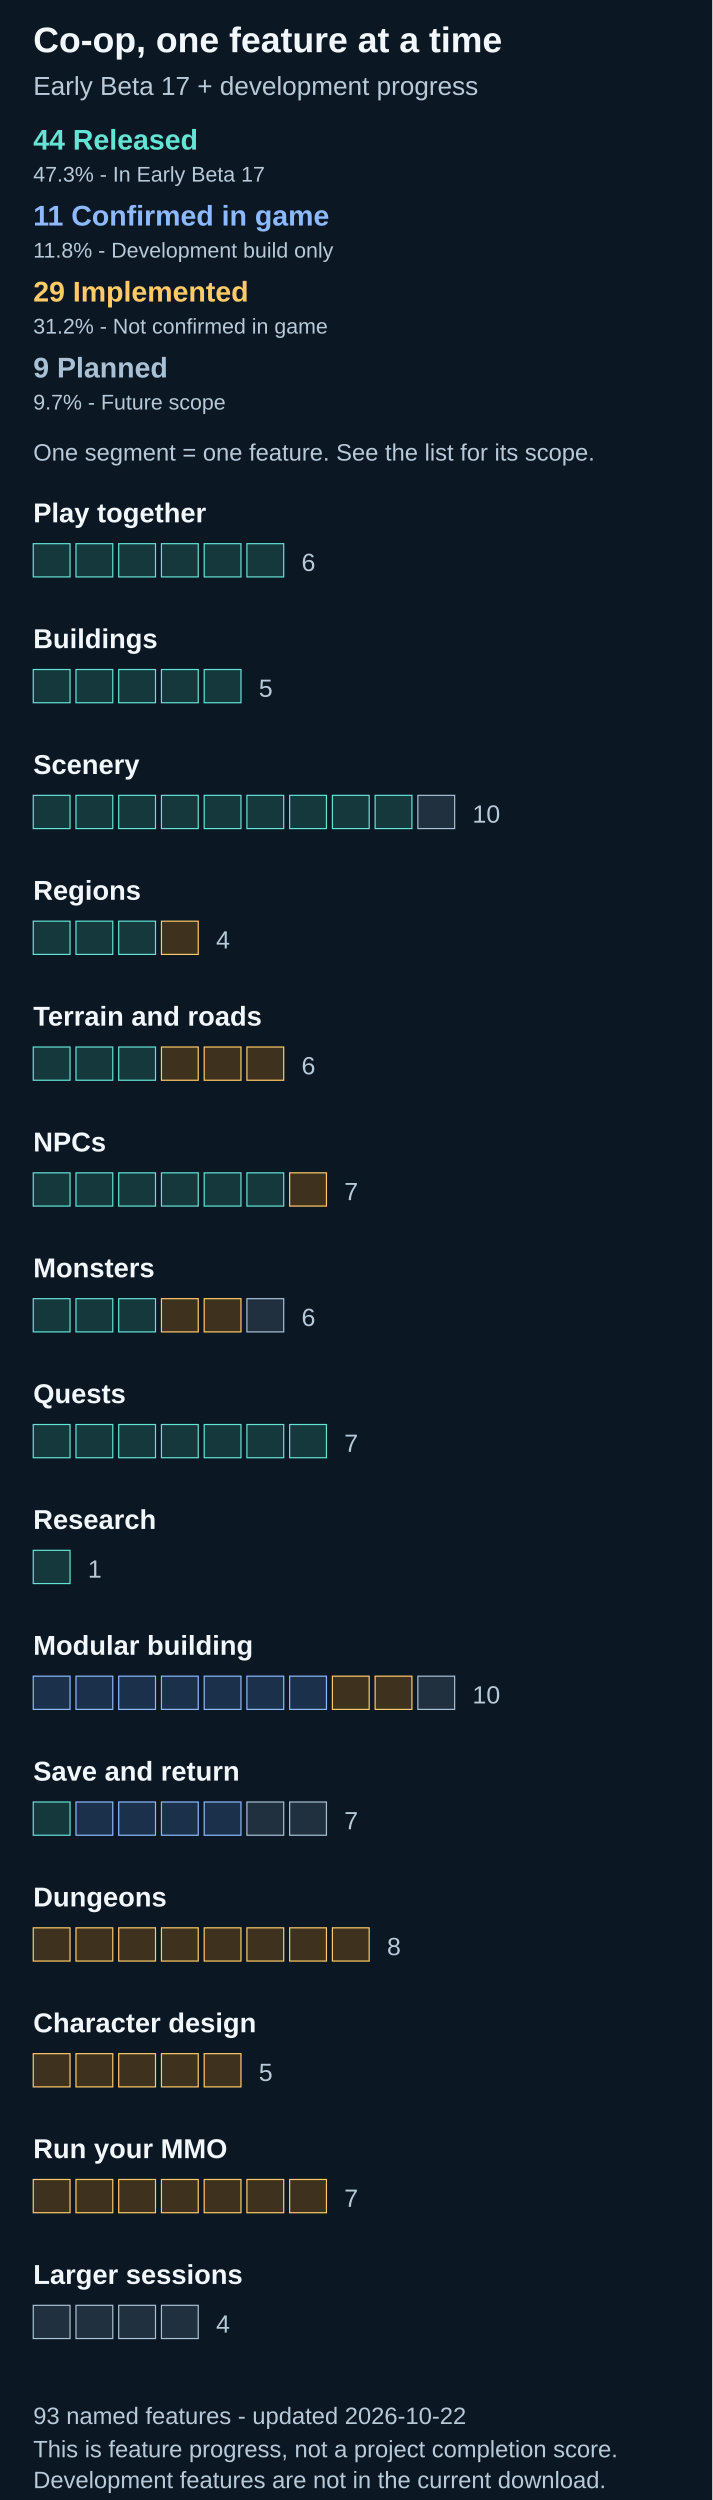
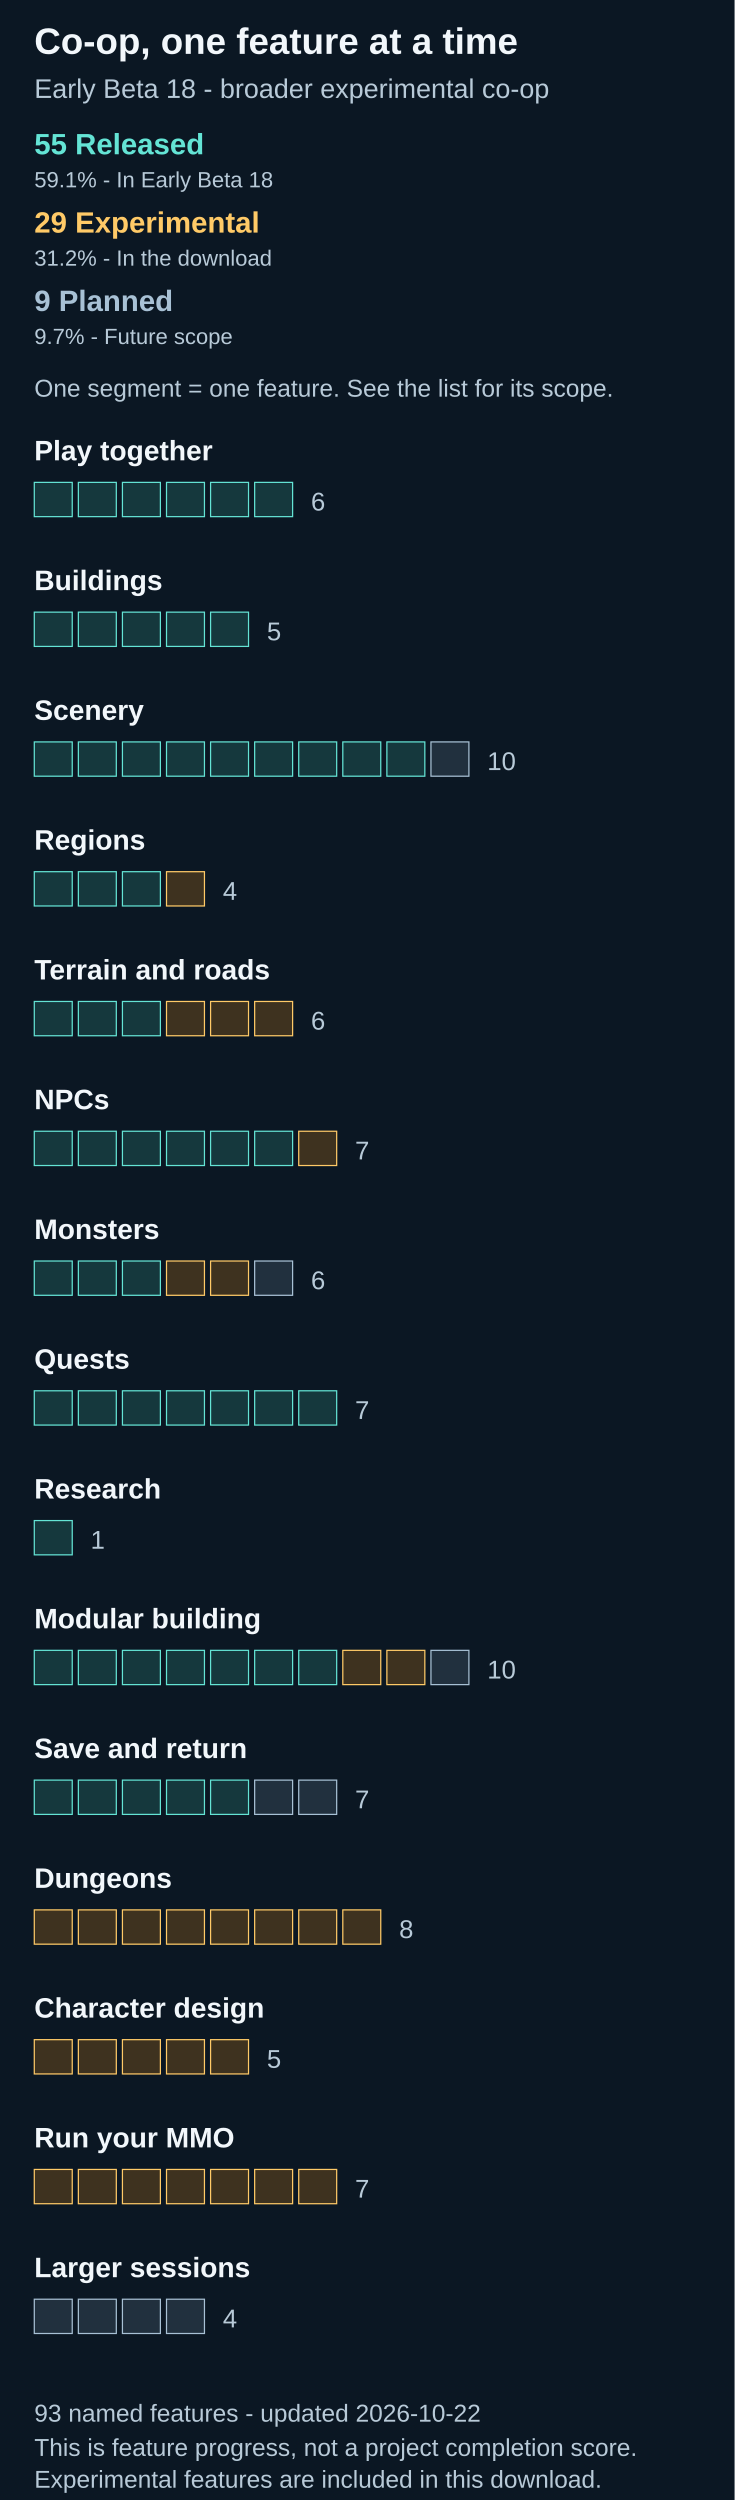
- <svg xmlns="http://www.w3.org/2000/svg" width="600" height="2106" viewBox="0 0 600 2106" role="img" aria-labelledby="title description">
-   <path fill="#0b1723" d="M0 0h600v2106H0z" />
+ <svg xmlns="http://www.w3.org/2000/svg" width="600" height="2042" viewBox="0 0 600 2042" role="img" aria-labelledby="title description">
+   <path fill="#0b1723" d="M0 0h600v2042H0z" />
  <text x="28" y="44" font-family="Arial" font-size="30" fill="#f2f7fb" font-weight="700">Co-op, one feature at a time</text>
-   <text x="28" y="80" font-family="Arial" font-size="22" fill="#b8cad8" font-weight="400">Early Beta 17 + development progress</text>
-   <text x="28" y="126" font-family="Arial" font-size="24" fill="#64e4d5" font-weight="700">44 Released</text>
-   <text x="28" y="153" font-family="Arial" font-size="18" fill="#b8cad8" font-weight="400">47.3% - In Early Beta 17</text>
-   <text x="28" y="190" font-family="Arial" font-size="24" fill="#8cb9ff" font-weight="700">11 Confirmed in game</text>
-   <text x="28" y="217" font-family="Arial" font-size="18" fill="#b8cad8" font-weight="400">11.8% - Development build only</text>
-   <text x="28" y="254" font-family="Arial" font-size="24" fill="#ffca67" font-weight="700">29 Implemented</text>
-   <text x="28" y="281" font-family="Arial" font-size="18" fill="#b8cad8" font-weight="400">31.2% - Not confirmed in game</text>
-   <text x="28" y="318" font-family="Arial" font-size="24" fill="#a8c1d5" font-weight="700">9 Planned</text>
-   <text x="28" y="345" font-family="Arial" font-size="18" fill="#b8cad8" font-weight="400">9.7% - Future scope</text>
-   <text x="28" y="388" font-family="Arial" font-size="20" fill="#b8cad8" font-weight="400">One segment = one feature. See the list for its scope.</text>
-   <text x="28" y="440" font-family="Arial" font-size="23" fill="#f2f7fb" font-weight="600">Play together</text>
-   <rect data-feature="host-lobby" x="28" y="458" width="31" height="28" fill="#15383d" stroke="#64e4d5" />
-   <rect data-feature="join-lobby" x="64" y="458" width="31" height="28" fill="#15383d" stroke="#64e4d5" />
-   <rect data-feature="new-world" x="100" y="458" width="31" height="28" fill="#15383d" stroke="#64e4d5" />
-   <rect data-feature="session-chat" x="136" y="458" width="31" height="28" fill="#15383d" stroke="#64e4d5" />
-   <rect data-feature="shared-pause" x="172" y="458" width="31" height="28" fill="#15383d" stroke="#64e4d5" />
-   <rect data-feature="shared-speed" x="208" y="458" width="31" height="28" fill="#15383d" stroke="#64e4d5" />
-   <text x="254" y="481" font-family="Arial" font-size="21" fill="#b8cad8" font-weight="400">6</text>
-   <text x="28" y="546" font-family="Arial" font-size="23" fill="#f2f7fb" font-weight="600">Buildings</text>
-   <rect data-feature="building-place" x="28" y="564" width="31" height="28" fill="#15383d" stroke="#64e4d5" />
-   <rect data-feature="building-move" x="64" y="564" width="31" height="28" fill="#15383d" stroke="#64e4d5" />
-   <rect data-feature="building-remove" x="100" y="564" width="31" height="28" fill="#15383d" stroke="#64e4d5" />
-   <rect data-feature="building-copy" x="136" y="564" width="31" height="28" fill="#15383d" stroke="#64e4d5" />
-   <rect data-feature="building-history" x="172" y="564" width="31" height="28" fill="#15383d" stroke="#64e4d5" />
-   <text x="218" y="587" font-family="Arial" font-size="21" fill="#b8cad8" font-weight="400">5</text>
-   <text x="28" y="652" font-family="Arial" font-size="23" fill="#f2f7fb" font-weight="600">Scenery</text>
-   <rect data-feature="scenery-place" x="28" y="670" width="31" height="28" fill="#15383d" stroke="#64e4d5" />
-   <rect data-feature="scenery-move" x="64" y="670" width="31" height="28" fill="#15383d" stroke="#64e4d5" />
-   <rect data-feature="scenery-remove" x="100" y="670" width="31" height="28" fill="#15383d" stroke="#64e4d5" />
-   <rect data-feature="scenery-copy" x="136" y="670" width="31" height="28" fill="#15383d" stroke="#64e4d5" />
-   <rect data-feature="scenery-group" x="172" y="670" width="31" height="28" fill="#15383d" stroke="#64e4d5" />
-   <rect data-feature="scenery-group-copy" x="208" y="670" width="31" height="28" fill="#15383d" stroke="#64e4d5" />
-   <rect data-feature="scenery-ungroup" x="244" y="670" width="31" height="28" fill="#15383d" stroke="#64e4d5" />
-   <rect data-feature="scenery-group-history" x="280" y="670" width="31" height="28" fill="#15383d" stroke="#64e4d5" />
-   <rect data-feature="scenery-eraser-click" x="316" y="670" width="31" height="28" fill="#15383d" stroke="#64e4d5" />
-   <rect data-feature="scenery-brush" x="352" y="670" width="31" height="28" fill="#21303e" stroke="#a8c1d5" />
-   <text x="398" y="693" font-family="Arial" font-size="21" fill="#b8cad8" font-weight="400">10</text>
-   <text x="28" y="758" font-family="Arial" font-size="23" fill="#f2f7fb" font-weight="600">Regions</text>
-   <rect data-feature="region-buy" x="28" y="776" width="31" height="28" fill="#15383d" stroke="#64e4d5" />
-   <rect data-feature="region-biome" x="64" y="776" width="31" height="28" fill="#15383d" stroke="#64e4d5" />
-   <rect data-feature="region-level" x="100" y="776" width="31" height="28" fill="#15383d" stroke="#64e4d5" />
-   <rect data-feature="region-sell" x="136" y="776" width="31" height="28" fill="#3e321f" stroke="#ffca67" />
-   <text x="182" y="799" font-family="Arial" font-size="21" fill="#b8cad8" font-weight="400">4</text>
-   <text x="28" y="864" font-family="Arial" font-size="23" fill="#f2f7fb" font-weight="600">Terrain and roads</text>
-   <rect data-feature="forest-paint" x="28" y="882" width="31" height="28" fill="#15383d" stroke="#64e4d5" />
-   <rect data-feature="road-place" x="64" y="882" width="31" height="28" fill="#15383d" stroke="#64e4d5" />
-   <rect data-feature="road-remove" x="100" y="882" width="31" height="28" fill="#15383d" stroke="#64e4d5" />
-   <rect data-feature="terrain-other-styles" x="136" y="882" width="31" height="28" fill="#3e321f" stroke="#ffca67" />
-   <rect data-feature="walls-build" x="172" y="882" width="31" height="28" fill="#3e321f" stroke="#ffca67" />
-   <rect data-feature="district-shape" x="208" y="882" width="31" height="28" fill="#3e321f" stroke="#ffca67" />
-   <text x="254" y="905" font-family="Arial" font-size="21" fill="#b8cad8" font-weight="400">6</text>
-   <text x="28" y="970" font-family="Arial" font-size="23" fill="#f2f7fb" font-weight="600">NPCs</text>
-   <rect data-feature="trainer-place" x="28" y="988" width="31" height="28" fill="#15383d" stroke="#64e4d5" />
-   <rect data-feature="trainer-move" x="64" y="988" width="31" height="28" fill="#15383d" stroke="#64e4d5" />
-   <rect data-feature="trainer-remove" x="100" y="988" width="31" height="28" fill="#15383d" stroke="#64e4d5" />
-   <rect data-feature="quest-giver-place" x="136" y="988" width="31" height="28" fill="#15383d" stroke="#64e4d5" />
-   <rect data-feature="quest-giver-move" x="172" y="988" width="31" height="28" fill="#15383d" stroke="#64e4d5" />
-   <rect data-feature="quest-giver-remove" x="208" y="988" width="31" height="28" fill="#15383d" stroke="#64e4d5" />
-   <rect data-feature="npc-properties" x="244" y="988" width="31" height="28" fill="#3e321f" stroke="#ffca67" />
-   <text x="290" y="1011" font-family="Arial" font-size="21" fill="#b8cad8" font-weight="400">7</text>
-   <text x="28" y="1076" font-family="Arial" font-size="23" fill="#f2f7fb" font-weight="600">Monsters</text>
-   <rect data-feature="elite-place" x="28" y="1094" width="31" height="28" fill="#15383d" stroke="#64e4d5" />
-   <rect data-feature="elite-move" x="64" y="1094" width="31" height="28" fill="#15383d" stroke="#64e4d5" />
-   <rect data-feature="elite-remove" x="100" y="1094" width="31" height="28" fill="#15383d" stroke="#64e4d5" />
-   <rect data-feature="monster-zone-edit" x="136" y="1094" width="31" height="28" fill="#3e321f" stroke="#ffca67" />
-   <rect data-feature="monster-live-state" x="172" y="1094" width="31" height="28" fill="#3e321f" stroke="#ffca67" />
-   <rect data-feature="full-live-simulation" x="208" y="1094" width="31" height="28" fill="#21303e" stroke="#a8c1d5" />
-   <text x="254" y="1117" font-family="Arial" font-size="21" fill="#b8cad8" font-weight="400">6</text>
-   <text x="28" y="1182" font-family="Arial" font-size="23" fill="#f2f7fb" font-weight="600">Quests</text>
-   <rect data-feature="quest-create" x="28" y="1200" width="31" height="28" fill="#15383d" stroke="#64e4d5" />
-   <rect data-feature="quest-remove" x="64" y="1200" width="31" height="28" fill="#15383d" stroke="#64e4d5" />
-   <rect data-feature="quest-title" x="100" y="1200" width="31" height="28" fill="#15383d" stroke="#64e4d5" />
-   <rect data-feature="quest-count" x="136" y="1200" width="31" height="28" fill="#15383d" stroke="#64e4d5" />
-   <rect data-feature="quest-rewards" x="172" y="1200" width="31" height="28" fill="#15383d" stroke="#64e4d5" />
-   <rect data-feature="quest-building-target" x="208" y="1200" width="31" height="28" fill="#15383d" stroke="#64e4d5" />
-   <rect data-feature="quest-npc-target" x="244" y="1200" width="31" height="28" fill="#15383d" stroke="#64e4d5" />
-   <text x="290" y="1223" font-family="Arial" font-size="21" fill="#b8cad8" font-weight="400">7</text>
-   <text x="28" y="1288" font-family="Arial" font-size="23" fill="#f2f7fb" font-weight="600">Research</text>
-   <rect data-feature="research-bridges" x="28" y="1306" width="31" height="28" fill="#15383d" stroke="#64e4d5" />
-   <text x="74" y="1329" font-family="Arial" font-size="21" fill="#b8cad8" font-weight="400">1</text>
-   <text x="28" y="1394" font-family="Arial" font-size="23" fill="#f2f7fb" font-weight="600">Modular building</text>
-   <rect data-feature="modular-prefab" x="28" y="1412" width="31" height="28" fill="#1b304a" stroke="#8cb9ff" />
-   <rect data-feature="modular-block-add" x="64" y="1412" width="31" height="28" fill="#1b304a" stroke="#8cb9ff" />
-   <rect data-feature="modular-block-remove" x="100" y="1412" width="31" height="28" fill="#1b304a" stroke="#8cb9ff" />
-   <rect data-feature="modular-entrance-add" x="136" y="1412" width="31" height="28" fill="#1b304a" stroke="#8cb9ff" />
-   <rect data-feature="modular-entrance-remove" x="172" y="1412" width="31" height="28" fill="#1b304a" stroke="#8cb9ff" />
-   <rect data-feature="modular-undo" x="208" y="1412" width="31" height="28" fill="#1b304a" stroke="#8cb9ff" />
-   <rect data-feature="modular-redo" x="244" y="1412" width="31" height="28" fill="#1b304a" stroke="#8cb9ff" />
-   <rect data-feature="modular-construction" x="280" y="1412" width="31" height="28" fill="#3e321f" stroke="#ffca67" />
-   <rect data-feature="modular-right-click" x="316" y="1412" width="31" height="28" fill="#3e321f" stroke="#ffca67" />
-   <rect data-feature="modular-theme-edit" x="352" y="1412" width="31" height="28" fill="#21303e" stroke="#a8c1d5" />
-   <text x="398" y="1435" font-family="Arial" font-size="21" fill="#b8cad8" font-weight="400">10</text>
-   <text x="28" y="1500" font-family="Arial" font-size="23" fill="#f2f7fb" font-weight="600">Save and return</text>
-   <rect data-feature="resume-host-save" x="28" y="1518" width="31" height="28" fill="#15383d" stroke="#64e4d5" />
-   <rect data-feature="save-modular-world" x="64" y="1518" width="31" height="28" fill="#1b304a" stroke="#8cb9ff" />
-   <rect data-feature="reload-modular-host" x="100" y="1518" width="31" height="28" fill="#1b304a" stroke="#8cb9ff" />
-   <rect data-feature="distribute-modular-save" x="136" y="1518" width="31" height="28" fill="#1b304a" stroke="#8cb9ff" />
-   <rect data-feature="edit-loaded-modular" x="172" y="1518" width="31" height="28" fill="#1b304a" stroke="#8cb9ff" />
-   <rect data-feature="late-join" x="208" y="1518" width="31" height="28" fill="#21303e" stroke="#a8c1d5" />
-   <rect data-feature="reconnect" x="244" y="1518" width="31" height="28" fill="#21303e" stroke="#a8c1d5" />
-   <text x="290" y="1541" font-family="Arial" font-size="21" fill="#b8cad8" font-weight="400">7</text>
-   <text x="28" y="1606" font-family="Arial" font-size="23" fill="#f2f7fb" font-weight="600">Dungeons</text>
-   <rect data-feature="dungeon-portal" x="28" y="1624" width="31" height="28" fill="#3e321f" stroke="#ffca67" />
-   <rect data-feature="dungeon-tiles" x="64" y="1624" width="31" height="28" fill="#3e321f" stroke="#ffca67" />
-   <rect data-feature="dungeon-paint" x="100" y="1624" width="31" height="28" fill="#3e321f" stroke="#ffca67" />
-   <rect data-feature="dungeon-door" x="136" y="1624" width="31" height="28" fill="#3e321f" stroke="#ffca67" />
-   <rect data-feature="dungeon-key" x="172" y="1624" width="31" height="28" fill="#3e321f" stroke="#ffca67" />
-   <rect data-feature="dungeon-treasure" x="208" y="1624" width="31" height="28" fill="#3e321f" stroke="#ffca67" />
-   <rect data-feature="dungeon-lighting" x="244" y="1624" width="31" height="28" fill="#3e321f" stroke="#ffca67" />
-   <rect data-feature="dungeon-instances" x="280" y="1624" width="31" height="28" fill="#3e321f" stroke="#ffca67" />
-   <text x="326" y="1647" font-family="Arial" font-size="21" fill="#b8cad8" font-weight="400">8</text>
-   <text x="28" y="1712" font-family="Arial" font-size="23" fill="#f2f7fb" font-weight="600">Character design</text>
-   <rect data-feature="character-definitions" x="28" y="1730" width="31" height="28" fill="#3e321f" stroke="#ffca67" />
-   <rect data-feature="character-costume" x="64" y="1730" width="31" height="28" fill="#3e321f" stroke="#ffca67" />
-   <rect data-feature="character-import" x="100" y="1730" width="31" height="28" fill="#3e321f" stroke="#ffca67" />
-   <rect data-feature="ability-edit" x="136" y="1730" width="31" height="28" fill="#3e321f" stroke="#ffca67" />
-   <rect data-feature="boss-phase-edit" x="172" y="1730" width="31" height="28" fill="#3e321f" stroke="#ffca67" />
-   <text x="218" y="1753" font-family="Arial" font-size="21" fill="#b8cad8" font-weight="400">5</text>
-   <text x="28" y="1818" font-family="Arial" font-size="23" fill="#f2f7fb" font-weight="600">Run your MMO</text>
-   <rect data-feature="network-nodes" x="28" y="1836" width="31" height="28" fill="#3e321f" stroke="#ffca67" />
-   <rect data-feature="network-cables" x="64" y="1836" width="31" height="28" fill="#3e321f" stroke="#ffca67" />
-   <rect data-feature="business-fees" x="100" y="1836" width="31" height="28" fill="#3e321f" stroke="#ffca67" />
-   <rect data-feature="business-loans" x="136" y="1836" width="31" height="28" fill="#3e321f" stroke="#ffca67" />
-   <rect data-feature="business-ads" x="172" y="1836" width="31" height="28" fill="#3e321f" stroke="#ffca67" />
-   <rect data-feature="staff-management" x="208" y="1836" width="31" height="28" fill="#3e321f" stroke="#ffca67" />
-   <rect data-feature="release-management" x="244" y="1836" width="31" height="28" fill="#3e321f" stroke="#ffca67" />
-   <text x="290" y="1859" font-family="Arial" font-size="21" fill="#b8cad8" font-weight="400">7</text>
-   <text x="28" y="1924" font-family="Arial" font-size="23" fill="#f2f7fb" font-weight="600">Larger sessions</text>
-   <rect data-feature="four-players" x="28" y="1942" width="31" height="28" fill="#21303e" stroke="#a8c1d5" />
-   <rect data-feature="large-world" x="64" y="1942" width="31" height="28" fill="#21303e" stroke="#a8c1d5" />
-   <rect data-feature="performance-load" x="100" y="1942" width="31" height="28" fill="#21303e" stroke="#a8c1d5" />
-   <rect data-feature="separate-accounts" x="136" y="1942" width="31" height="28" fill="#21303e" stroke="#a8c1d5" />
-   <text x="182" y="1965" font-family="Arial" font-size="21" fill="#b8cad8" font-weight="400">4</text>
-   <text x="28" y="2042" font-family="Arial" font-size="20" fill="#b8cad8" font-weight="400">93 named features - updated 2026-10-22</text>
-   <text x="28" y="2070" font-family="Arial" font-size="20" fill="#b8cad8" font-weight="400">This is feature progress, not a project completion score.</text>
-   <text x="28" y="2096" font-family="Arial" font-size="20" fill="#b8cad8" font-weight="400">Development features are not in the current download.</text>
+   <text x="28" y="80" font-family="Arial" font-size="22" fill="#b8cad8" font-weight="400">Early Beta 18 - broader experimental co-op</text>
+   <text x="28" y="126" font-family="Arial" font-size="24" fill="#64e4d5" font-weight="700">55 Released</text>
+   <text x="28" y="153" font-family="Arial" font-size="18" fill="#b8cad8" font-weight="400">59.1% - In Early Beta 18</text>
+   <text x="28" y="190" font-family="Arial" font-size="24" fill="#ffca67" font-weight="700">29 Experimental</text>
+   <text x="28" y="217" font-family="Arial" font-size="18" fill="#b8cad8" font-weight="400">31.2% - In the download</text>
+   <text x="28" y="254" font-family="Arial" font-size="24" fill="#a8c1d5" font-weight="700">9 Planned</text>
+   <text x="28" y="281" font-family="Arial" font-size="18" fill="#b8cad8" font-weight="400">9.7% - Future scope</text>
+   <text x="28" y="324" font-family="Arial" font-size="20" fill="#b8cad8" font-weight="400">One segment = one feature. See the list for its scope.</text>
+   <text x="28" y="376" font-family="Arial" font-size="23" fill="#f2f7fb" font-weight="600">Play together</text>
+   <rect data-feature="host-lobby" x="28" y="394" width="31" height="28" fill="#15383d" stroke="#64e4d5" />
+   <rect data-feature="join-lobby" x="64" y="394" width="31" height="28" fill="#15383d" stroke="#64e4d5" />
+   <rect data-feature="new-world" x="100" y="394" width="31" height="28" fill="#15383d" stroke="#64e4d5" />
+   <rect data-feature="session-chat" x="136" y="394" width="31" height="28" fill="#15383d" stroke="#64e4d5" />
+   <rect data-feature="shared-pause" x="172" y="394" width="31" height="28" fill="#15383d" stroke="#64e4d5" />
+   <rect data-feature="shared-speed" x="208" y="394" width="31" height="28" fill="#15383d" stroke="#64e4d5" />
+   <text x="254" y="417" font-family="Arial" font-size="21" fill="#b8cad8" font-weight="400">6</text>
+   <text x="28" y="482" font-family="Arial" font-size="23" fill="#f2f7fb" font-weight="600">Buildings</text>
+   <rect data-feature="building-place" x="28" y="500" width="31" height="28" fill="#15383d" stroke="#64e4d5" />
+   <rect data-feature="building-move" x="64" y="500" width="31" height="28" fill="#15383d" stroke="#64e4d5" />
+   <rect data-feature="building-remove" x="100" y="500" width="31" height="28" fill="#15383d" stroke="#64e4d5" />
+   <rect data-feature="building-copy" x="136" y="500" width="31" height="28" fill="#15383d" stroke="#64e4d5" />
+   <rect data-feature="building-history" x="172" y="500" width="31" height="28" fill="#15383d" stroke="#64e4d5" />
+   <text x="218" y="523" font-family="Arial" font-size="21" fill="#b8cad8" font-weight="400">5</text>
+   <text x="28" y="588" font-family="Arial" font-size="23" fill="#f2f7fb" font-weight="600">Scenery</text>
+   <rect data-feature="scenery-place" x="28" y="606" width="31" height="28" fill="#15383d" stroke="#64e4d5" />
+   <rect data-feature="scenery-move" x="64" y="606" width="31" height="28" fill="#15383d" stroke="#64e4d5" />
+   <rect data-feature="scenery-remove" x="100" y="606" width="31" height="28" fill="#15383d" stroke="#64e4d5" />
+   <rect data-feature="scenery-copy" x="136" y="606" width="31" height="28" fill="#15383d" stroke="#64e4d5" />
+   <rect data-feature="scenery-group" x="172" y="606" width="31" height="28" fill="#15383d" stroke="#64e4d5" />
+   <rect data-feature="scenery-group-copy" x="208" y="606" width="31" height="28" fill="#15383d" stroke="#64e4d5" />
+   <rect data-feature="scenery-ungroup" x="244" y="606" width="31" height="28" fill="#15383d" stroke="#64e4d5" />
+   <rect data-feature="scenery-group-history" x="280" y="606" width="31" height="28" fill="#15383d" stroke="#64e4d5" />
+   <rect data-feature="scenery-eraser-click" x="316" y="606" width="31" height="28" fill="#15383d" stroke="#64e4d5" />
+   <rect data-feature="scenery-brush" x="352" y="606" width="31" height="28" fill="#21303e" stroke="#a8c1d5" />
+   <text x="398" y="629" font-family="Arial" font-size="21" fill="#b8cad8" font-weight="400">10</text>
+   <text x="28" y="694" font-family="Arial" font-size="23" fill="#f2f7fb" font-weight="600">Regions</text>
+   <rect data-feature="region-buy" x="28" y="712" width="31" height="28" fill="#15383d" stroke="#64e4d5" />
+   <rect data-feature="region-biome" x="64" y="712" width="31" height="28" fill="#15383d" stroke="#64e4d5" />
+   <rect data-feature="region-level" x="100" y="712" width="31" height="28" fill="#15383d" stroke="#64e4d5" />
+   <rect data-feature="region-sell" x="136" y="712" width="31" height="28" fill="#3e321f" stroke="#ffca67" />
+   <text x="182" y="735" font-family="Arial" font-size="21" fill="#b8cad8" font-weight="400">4</text>
+   <text x="28" y="800" font-family="Arial" font-size="23" fill="#f2f7fb" font-weight="600">Terrain and roads</text>
+   <rect data-feature="forest-paint" x="28" y="818" width="31" height="28" fill="#15383d" stroke="#64e4d5" />
+   <rect data-feature="road-place" x="64" y="818" width="31" height="28" fill="#15383d" stroke="#64e4d5" />
+   <rect data-feature="road-remove" x="100" y="818" width="31" height="28" fill="#15383d" stroke="#64e4d5" />
+   <rect data-feature="terrain-other-styles" x="136" y="818" width="31" height="28" fill="#3e321f" stroke="#ffca67" />
+   <rect data-feature="walls-build" x="172" y="818" width="31" height="28" fill="#3e321f" stroke="#ffca67" />
+   <rect data-feature="district-shape" x="208" y="818" width="31" height="28" fill="#3e321f" stroke="#ffca67" />
+   <text x="254" y="841" font-family="Arial" font-size="21" fill="#b8cad8" font-weight="400">6</text>
+   <text x="28" y="906" font-family="Arial" font-size="23" fill="#f2f7fb" font-weight="600">NPCs</text>
+   <rect data-feature="trainer-place" x="28" y="924" width="31" height="28" fill="#15383d" stroke="#64e4d5" />
+   <rect data-feature="trainer-move" x="64" y="924" width="31" height="28" fill="#15383d" stroke="#64e4d5" />
+   <rect data-feature="trainer-remove" x="100" y="924" width="31" height="28" fill="#15383d" stroke="#64e4d5" />
+   <rect data-feature="quest-giver-place" x="136" y="924" width="31" height="28" fill="#15383d" stroke="#64e4d5" />
+   <rect data-feature="quest-giver-move" x="172" y="924" width="31" height="28" fill="#15383d" stroke="#64e4d5" />
+   <rect data-feature="quest-giver-remove" x="208" y="924" width="31" height="28" fill="#15383d" stroke="#64e4d5" />
+   <rect data-feature="npc-properties" x="244" y="924" width="31" height="28" fill="#3e321f" stroke="#ffca67" />
+   <text x="290" y="947" font-family="Arial" font-size="21" fill="#b8cad8" font-weight="400">7</text>
+   <text x="28" y="1012" font-family="Arial" font-size="23" fill="#f2f7fb" font-weight="600">Monsters</text>
+   <rect data-feature="elite-place" x="28" y="1030" width="31" height="28" fill="#15383d" stroke="#64e4d5" />
+   <rect data-feature="elite-move" x="64" y="1030" width="31" height="28" fill="#15383d" stroke="#64e4d5" />
+   <rect data-feature="elite-remove" x="100" y="1030" width="31" height="28" fill="#15383d" stroke="#64e4d5" />
+   <rect data-feature="monster-zone-edit" x="136" y="1030" width="31" height="28" fill="#3e321f" stroke="#ffca67" />
+   <rect data-feature="monster-live-state" x="172" y="1030" width="31" height="28" fill="#3e321f" stroke="#ffca67" />
+   <rect data-feature="full-live-simulation" x="208" y="1030" width="31" height="28" fill="#21303e" stroke="#a8c1d5" />
+   <text x="254" y="1053" font-family="Arial" font-size="21" fill="#b8cad8" font-weight="400">6</text>
+   <text x="28" y="1118" font-family="Arial" font-size="23" fill="#f2f7fb" font-weight="600">Quests</text>
+   <rect data-feature="quest-create" x="28" y="1136" width="31" height="28" fill="#15383d" stroke="#64e4d5" />
+   <rect data-feature="quest-remove" x="64" y="1136" width="31" height="28" fill="#15383d" stroke="#64e4d5" />
+   <rect data-feature="quest-title" x="100" y="1136" width="31" height="28" fill="#15383d" stroke="#64e4d5" />
+   <rect data-feature="quest-count" x="136" y="1136" width="31" height="28" fill="#15383d" stroke="#64e4d5" />
+   <rect data-feature="quest-rewards" x="172" y="1136" width="31" height="28" fill="#15383d" stroke="#64e4d5" />
+   <rect data-feature="quest-building-target" x="208" y="1136" width="31" height="28" fill="#15383d" stroke="#64e4d5" />
+   <rect data-feature="quest-npc-target" x="244" y="1136" width="31" height="28" fill="#15383d" stroke="#64e4d5" />
+   <text x="290" y="1159" font-family="Arial" font-size="21" fill="#b8cad8" font-weight="400">7</text>
+   <text x="28" y="1224" font-family="Arial" font-size="23" fill="#f2f7fb" font-weight="600">Research</text>
+   <rect data-feature="research-bridges" x="28" y="1242" width="31" height="28" fill="#15383d" stroke="#64e4d5" />
+   <text x="74" y="1265" font-family="Arial" font-size="21" fill="#b8cad8" font-weight="400">1</text>
+   <text x="28" y="1330" font-family="Arial" font-size="23" fill="#f2f7fb" font-weight="600">Modular building</text>
+   <rect data-feature="modular-prefab" x="28" y="1348" width="31" height="28" fill="#15383d" stroke="#64e4d5" />
+   <rect data-feature="modular-block-add" x="64" y="1348" width="31" height="28" fill="#15383d" stroke="#64e4d5" />
+   <rect data-feature="modular-block-remove" x="100" y="1348" width="31" height="28" fill="#15383d" stroke="#64e4d5" />
+   <rect data-feature="modular-entrance-add" x="136" y="1348" width="31" height="28" fill="#15383d" stroke="#64e4d5" />
+   <rect data-feature="modular-entrance-remove" x="172" y="1348" width="31" height="28" fill="#15383d" stroke="#64e4d5" />
+   <rect data-feature="modular-undo" x="208" y="1348" width="31" height="28" fill="#15383d" stroke="#64e4d5" />
+   <rect data-feature="modular-redo" x="244" y="1348" width="31" height="28" fill="#15383d" stroke="#64e4d5" />
+   <rect data-feature="modular-construction" x="280" y="1348" width="31" height="28" fill="#3e321f" stroke="#ffca67" />
+   <rect data-feature="modular-right-click" x="316" y="1348" width="31" height="28" fill="#3e321f" stroke="#ffca67" />
+   <rect data-feature="modular-theme-edit" x="352" y="1348" width="31" height="28" fill="#21303e" stroke="#a8c1d5" />
+   <text x="398" y="1371" font-family="Arial" font-size="21" fill="#b8cad8" font-weight="400">10</text>
+   <text x="28" y="1436" font-family="Arial" font-size="23" fill="#f2f7fb" font-weight="600">Save and return</text>
+   <rect data-feature="resume-host-save" x="28" y="1454" width="31" height="28" fill="#15383d" stroke="#64e4d5" />
+   <rect data-feature="save-modular-world" x="64" y="1454" width="31" height="28" fill="#15383d" stroke="#64e4d5" />
+   <rect data-feature="reload-modular-host" x="100" y="1454" width="31" height="28" fill="#15383d" stroke="#64e4d5" />
+   <rect data-feature="distribute-modular-save" x="136" y="1454" width="31" height="28" fill="#15383d" stroke="#64e4d5" />
+   <rect data-feature="edit-loaded-modular" x="172" y="1454" width="31" height="28" fill="#15383d" stroke="#64e4d5" />
+   <rect data-feature="late-join" x="208" y="1454" width="31" height="28" fill="#21303e" stroke="#a8c1d5" />
+   <rect data-feature="reconnect" x="244" y="1454" width="31" height="28" fill="#21303e" stroke="#a8c1d5" />
+   <text x="290" y="1477" font-family="Arial" font-size="21" fill="#b8cad8" font-weight="400">7</text>
+   <text x="28" y="1542" font-family="Arial" font-size="23" fill="#f2f7fb" font-weight="600">Dungeons</text>
+   <rect data-feature="dungeon-portal" x="28" y="1560" width="31" height="28" fill="#3e321f" stroke="#ffca67" />
+   <rect data-feature="dungeon-tiles" x="64" y="1560" width="31" height="28" fill="#3e321f" stroke="#ffca67" />
+   <rect data-feature="dungeon-paint" x="100" y="1560" width="31" height="28" fill="#3e321f" stroke="#ffca67" />
+   <rect data-feature="dungeon-door" x="136" y="1560" width="31" height="28" fill="#3e321f" stroke="#ffca67" />
+   <rect data-feature="dungeon-key" x="172" y="1560" width="31" height="28" fill="#3e321f" stroke="#ffca67" />
+   <rect data-feature="dungeon-treasure" x="208" y="1560" width="31" height="28" fill="#3e321f" stroke="#ffca67" />
+   <rect data-feature="dungeon-lighting" x="244" y="1560" width="31" height="28" fill="#3e321f" stroke="#ffca67" />
+   <rect data-feature="dungeon-instances" x="280" y="1560" width="31" height="28" fill="#3e321f" stroke="#ffca67" />
+   <text x="326" y="1583" font-family="Arial" font-size="21" fill="#b8cad8" font-weight="400">8</text>
+   <text x="28" y="1648" font-family="Arial" font-size="23" fill="#f2f7fb" font-weight="600">Character design</text>
+   <rect data-feature="character-definitions" x="28" y="1666" width="31" height="28" fill="#3e321f" stroke="#ffca67" />
+   <rect data-feature="character-costume" x="64" y="1666" width="31" height="28" fill="#3e321f" stroke="#ffca67" />
+   <rect data-feature="character-import" x="100" y="1666" width="31" height="28" fill="#3e321f" stroke="#ffca67" />
+   <rect data-feature="ability-edit" x="136" y="1666" width="31" height="28" fill="#3e321f" stroke="#ffca67" />
+   <rect data-feature="boss-phase-edit" x="172" y="1666" width="31" height="28" fill="#3e321f" stroke="#ffca67" />
+   <text x="218" y="1689" font-family="Arial" font-size="21" fill="#b8cad8" font-weight="400">5</text>
+   <text x="28" y="1754" font-family="Arial" font-size="23" fill="#f2f7fb" font-weight="600">Run your MMO</text>
+   <rect data-feature="network-nodes" x="28" y="1772" width="31" height="28" fill="#3e321f" stroke="#ffca67" />
+   <rect data-feature="network-cables" x="64" y="1772" width="31" height="28" fill="#3e321f" stroke="#ffca67" />
+   <rect data-feature="business-fees" x="100" y="1772" width="31" height="28" fill="#3e321f" stroke="#ffca67" />
+   <rect data-feature="business-loans" x="136" y="1772" width="31" height="28" fill="#3e321f" stroke="#ffca67" />
+   <rect data-feature="business-ads" x="172" y="1772" width="31" height="28" fill="#3e321f" stroke="#ffca67" />
+   <rect data-feature="staff-management" x="208" y="1772" width="31" height="28" fill="#3e321f" stroke="#ffca67" />
+   <rect data-feature="release-management" x="244" y="1772" width="31" height="28" fill="#3e321f" stroke="#ffca67" />
+   <text x="290" y="1795" font-family="Arial" font-size="21" fill="#b8cad8" font-weight="400">7</text>
+   <text x="28" y="1860" font-family="Arial" font-size="23" fill="#f2f7fb" font-weight="600">Larger sessions</text>
+   <rect data-feature="four-players" x="28" y="1878" width="31" height="28" fill="#21303e" stroke="#a8c1d5" />
+   <rect data-feature="large-world" x="64" y="1878" width="31" height="28" fill="#21303e" stroke="#a8c1d5" />
+   <rect data-feature="performance-load" x="100" y="1878" width="31" height="28" fill="#21303e" stroke="#a8c1d5" />
+   <rect data-feature="separate-accounts" x="136" y="1878" width="31" height="28" fill="#21303e" stroke="#a8c1d5" />
+   <text x="182" y="1901" font-family="Arial" font-size="21" fill="#b8cad8" font-weight="400">4</text>
+   <text x="28" y="1978" font-family="Arial" font-size="20" fill="#b8cad8" font-weight="400">93 named features - updated 2026-10-22</text>
+   <text x="28" y="2006" font-family="Arial" font-size="20" fill="#b8cad8" font-weight="400">This is feature progress, not a project completion score.</text>
+   <text x="28" y="2032" font-family="Arial" font-size="20" fill="#b8cad8" font-weight="400">Experimental features are included in this download.</text>
</svg>
